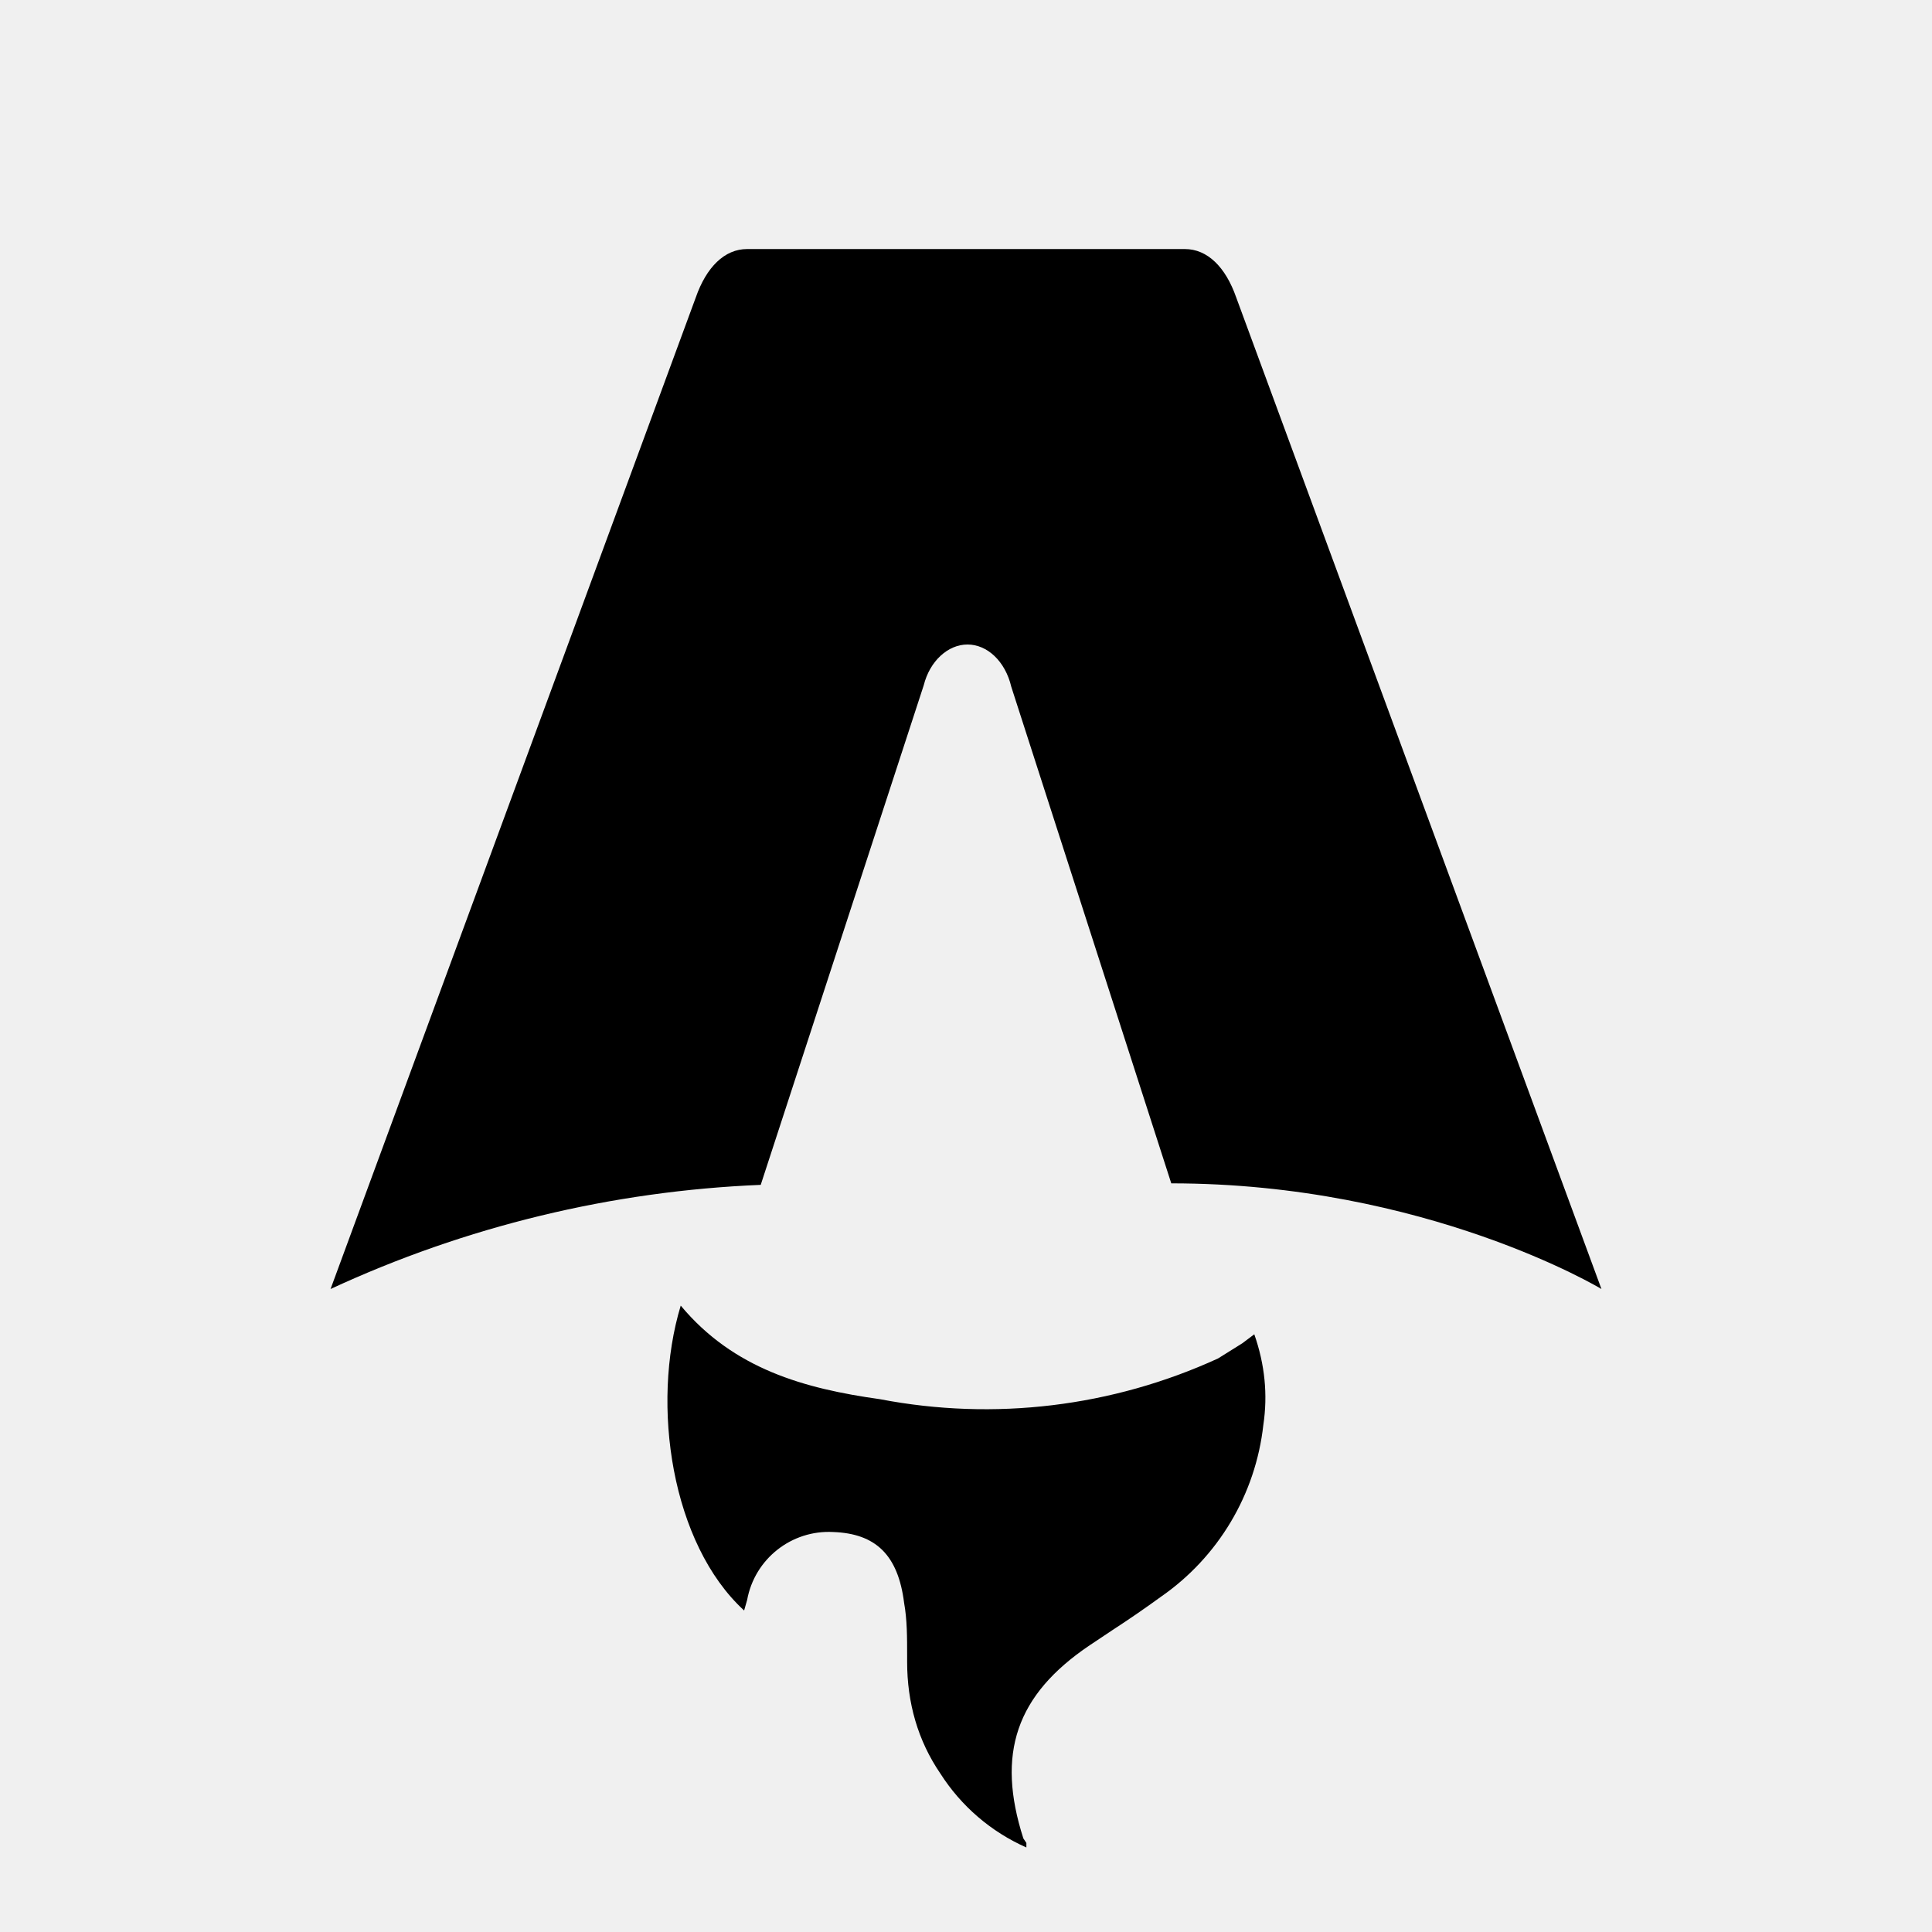
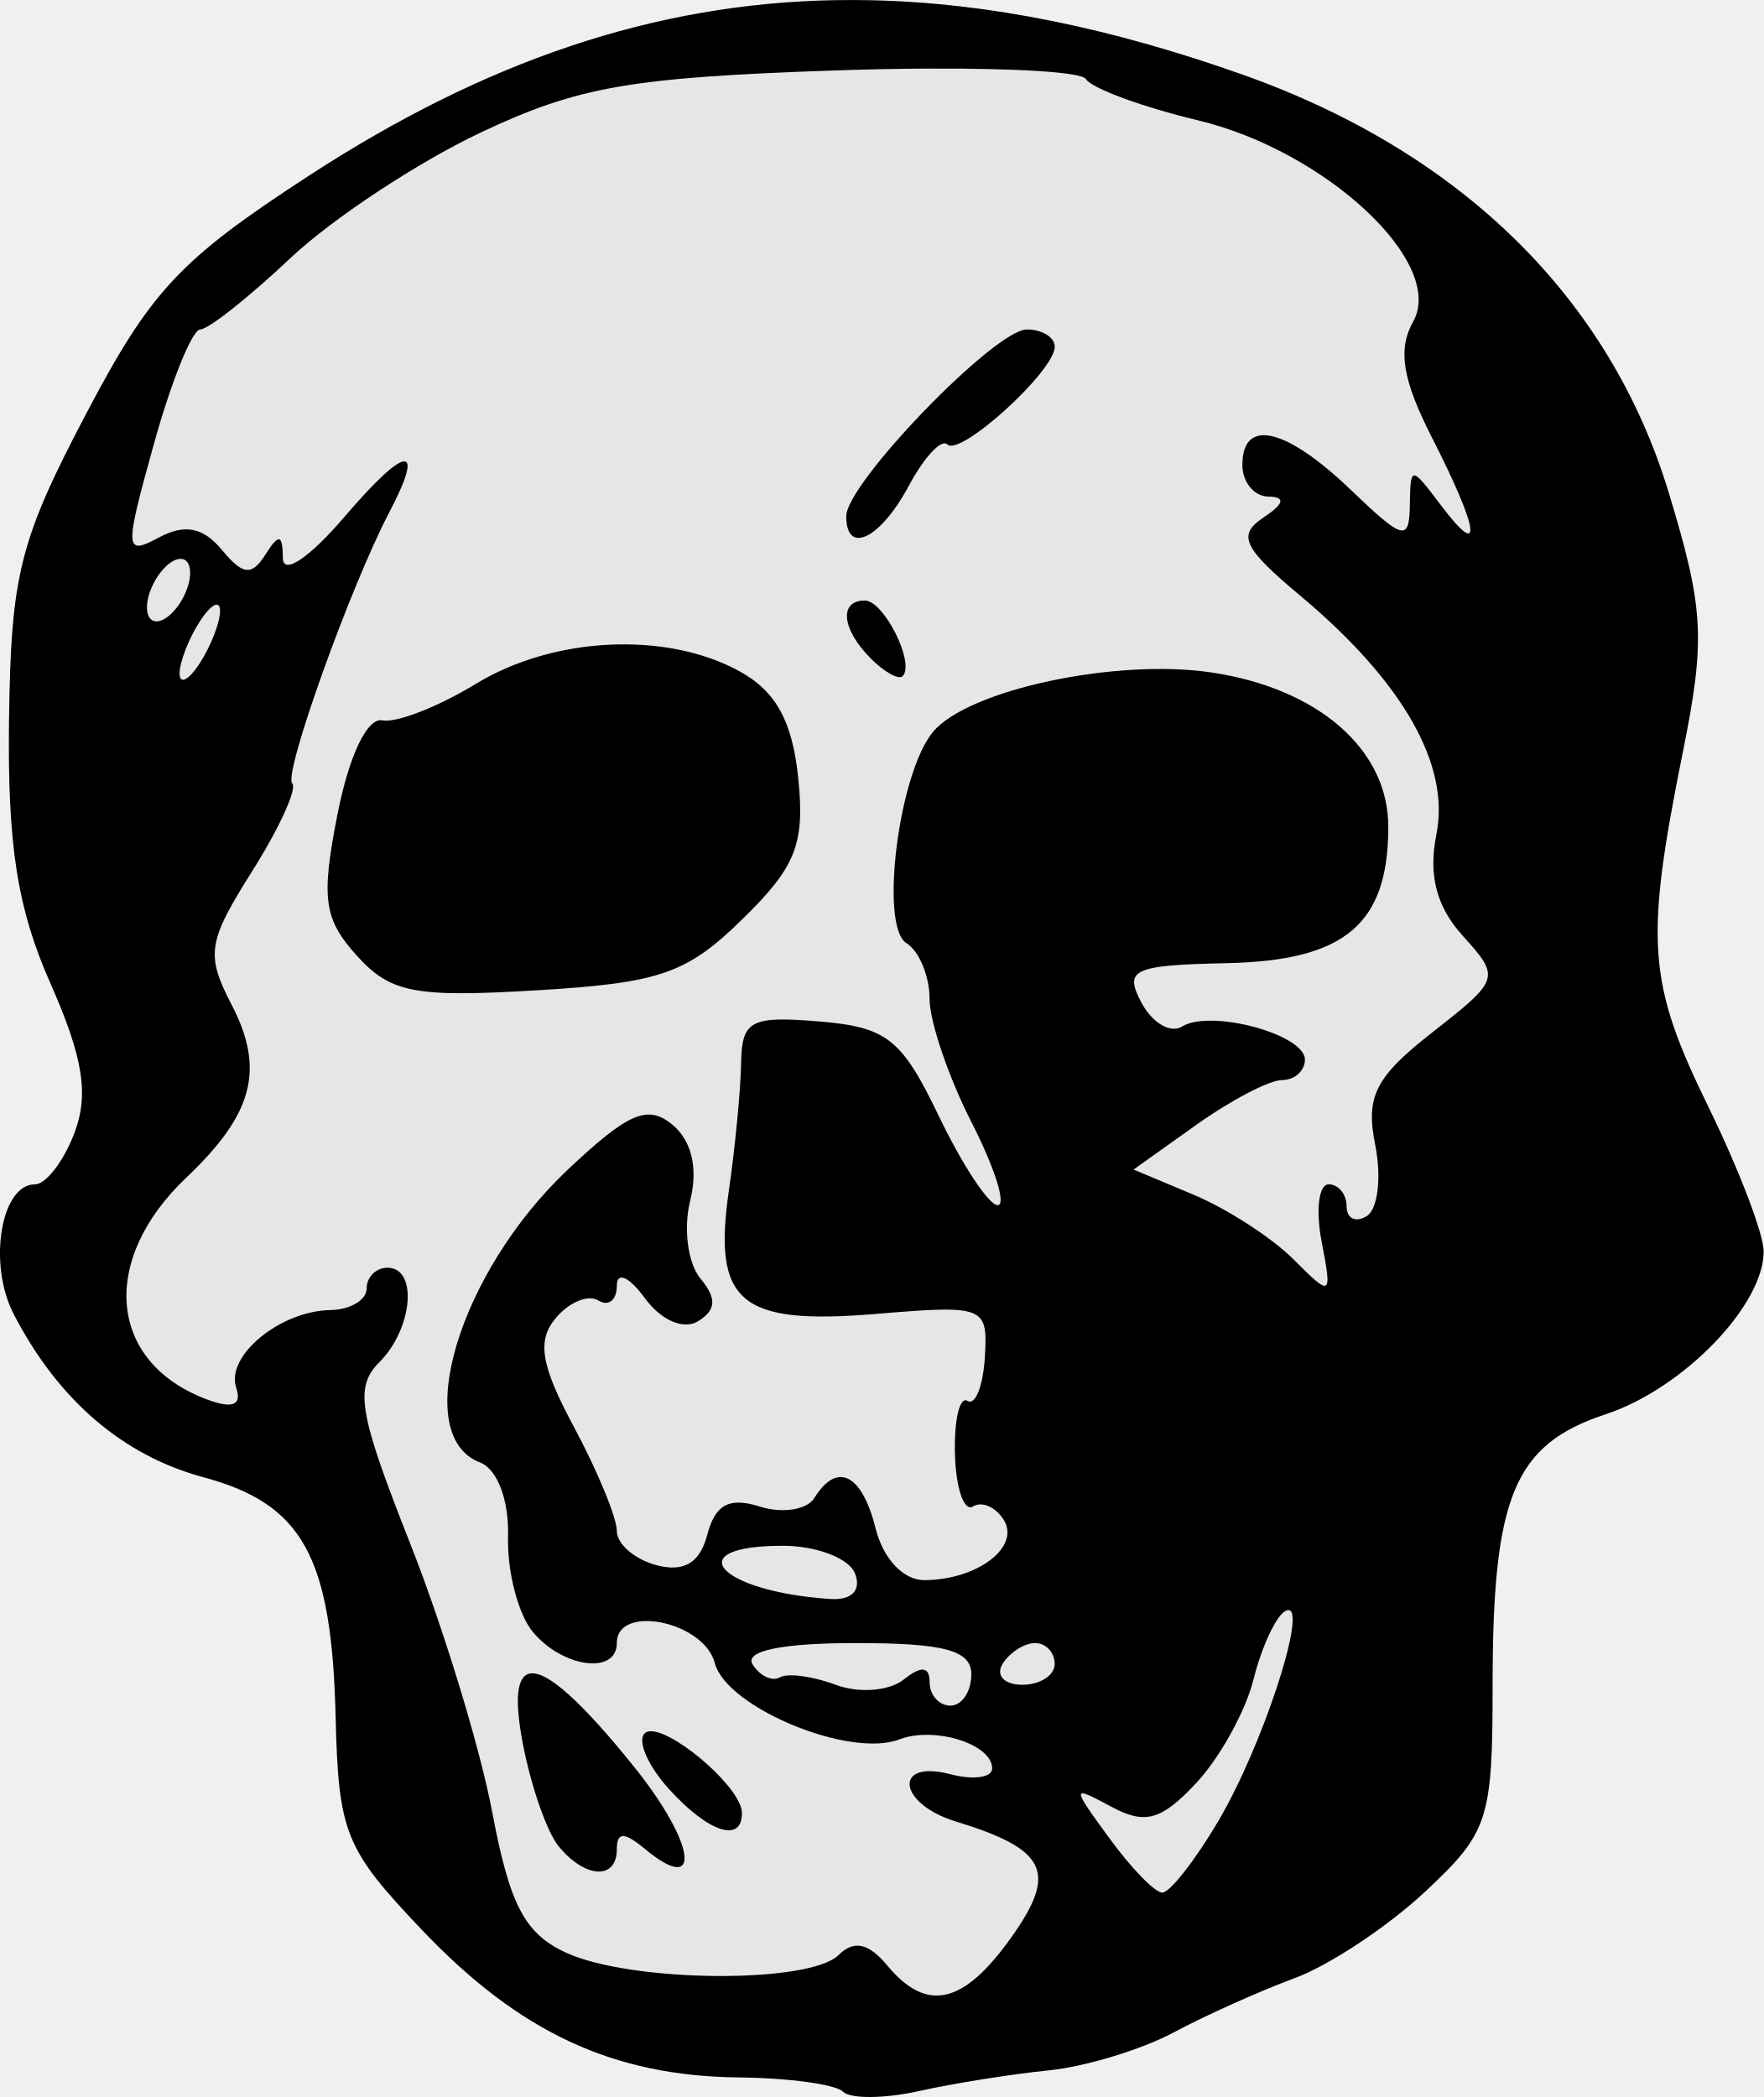
- <svg xmlns="http://www.w3.org/2000/svg" fill="none" viewBox="0 0 128 128">
-   <path d="M50.4 78.5a75.1 75.1 0 0 0-28.5 6.9l24.2-65.7c.7-2 1.9-3.2 3.4-3.2h29c1.5 0 2.7 1.2 3.4 3.2l24.2 65.7s-11.6-7-28.5-7L67 45.5c-.4-1.7-1.6-2.8-2.9-2.8-1.3 0-2.5 1.1-2.9 2.7L50.4 78.5Zm-1.1 28.2Zm-4.2-20.2c-2 6.6-.6 15.8 4.2 20.2a17.5 17.5 0 0 1 .2-.7 5.5 5.5 0 0 1 5.7-4.5c2.8.1 4.3 1.5 4.7 4.7.2 1.1.2 2.3.2 3.5v.4c0 2.7.7 5.2 2.2 7.4a13 13 0 0 0 5.7 4.9v-.3l-.2-.3c-1.8-5.6-.5-9.5 4.4-12.8l1.5-1a73 73 0 0 0 3.2-2.2 16 16 0 0 0 6.8-11.4c.3-2 .1-4-.6-6l-.8.6-1.6 1a37 37 0 0 1-22.4 2.7c-5-.7-9.7-2-13.2-6.2Z" />
-   <style>
-         path { fill: #000; }
-         @media (prefers-color-scheme: dark) {
-             path { fill: #FFF; }
-         }
-     </style>
+ <svg xmlns="http://www.w3.org/2000/svg" width="23.872mm" height="28.384mm" viewBox="0 0 84.584 100.572" id="svg2" version="1.1">
+   <defs id="defs4" />
+   <g id="layer1" transform="translate(588.012,-376.7744)">
+     <path style="fill:#e6e6e6;fill-rule:evenodd;stroke:none;stroke-width:1px;stroke-linecap:butt;stroke-linejoin:miter;stroke-opacity:1" d="m -566.984,467.283 -5.026,-21.111 -8.042,-1.005 -4.524,-8.042 5.026,-10.053 -4.021,-26.138 4.524,-8.545 11.561,-10.556 16.587,-4.021 15.079,1.508 11.561,4.021 11.058,11.058 2.513,39.206 -10.556,20.106 -5.026,16.085 -15.582,5.026 -17.09,-1.508 z" id="path4161" />
+     <path style="fill:#000000" d="m -547.945,376.781 c -8.673,0.151 -16.793,2.919 -25.219,8.398 -6.234,4.054 -7.608,5.521 -10.732,11.467 -3.182,6.055 -3.593,7.7 -3.684,14.693 -0.077,5.976 0.4,9.012 1.984,12.594 1.57,3.549 1.856,5.33 1.152,7.182 -0.515,1.354 -1.366,2.461 -1.893,2.461 -1.635,0 -2.263,3.811 -1.023,6.213 2.123,4.115 5.234,6.791 9.1,7.832 4.766,1.283 6.156,3.803 6.344,11.484 0.136,5.577 0.446,6.345 4.141,10.229 4.683,4.923 9.171,7.01 15.203,7.074 2.396,0.025 4.641,0.333 4.992,0.684 0.351,0.351 1.991,0.337 3.645,-0.031 1.654,-0.368 4.446,-0.814 6.205,-0.99 1.759,-0.176 4.459,-0.994 6,-1.818 1.541,-0.824 4.156,-1.997 5.811,-2.607 1.655,-0.611 4.467,-2.474 6.25,-4.141 3.048,-2.849 3.242,-3.439 3.242,-9.912 0,-9.064 1.033,-11.542 5.422,-12.99 3.706,-1.223 7.578,-5.214 7.578,-7.811 0,-0.834 -1.191,-3.949 -2.646,-6.924 -2.923,-5.974 -3.065,-7.912 -1.24,-16.973 1.104,-5.481 1.029,-6.895 -0.66,-12.473 -2.832,-9.352 -9.968,-16.356 -20.453,-20.072 -6.324,-2.242 -12.175,-3.438 -17.775,-3.564 -0.583,-0.013 -1.164,-0.014 -1.742,-0.004 z m 4.498,3.283 c 4.211,-0.019 7.308,0.169 7.514,0.502 0.275,0.445 2.693,1.335 5.373,1.979 6.15,1.475 11.894,6.845 10.324,9.65 -0.751,1.341 -0.518,2.784 0.896,5.557 2.276,4.462 2.48,5.959 0.443,3.266 -1.451,-1.918 -1.469,-1.918 -1.5,-0.004 -0.029,1.743 -0.312,1.669 -2.836,-0.75 -3.12,-2.989 -5.195,-3.464 -5.195,-1.188 0,0.825 0.562,1.508 1.25,1.516 0.838,0.01 0.755,0.343 -0.25,1.012 -1.253,0.833 -0.961,1.45 1.771,3.736 4.923,4.119 7.202,8.112 6.535,11.445 -0.394,1.97 -0.002,3.472 1.271,4.879 1.803,1.993 1.774,2.086 -1.465,4.621 -2.738,2.144 -3.209,3.069 -2.742,5.4 0.31,1.548 0.128,3.083 -0.404,3.412 -0.532,0.329 -0.967,0.12 -0.967,-0.463 0,-0.582 -0.388,-1.059 -0.861,-1.059 -0.474,0 -0.627,1.23 -0.34,2.732 0.51,2.668 0.478,2.689 -1.346,0.865 -1.027,-1.027 -3.172,-2.417 -4.768,-3.088 l -2.902,-1.219 3.012,-2.146 c 1.657,-1.18 3.507,-2.145 4.109,-2.145 0.603,0 1.096,-0.441 1.096,-0.98 0,-1.217 -4.523,-2.434 -5.895,-1.586 -0.554,0.342 -1.43,-0.176 -1.949,-1.154 -0.843,-1.589 -0.406,-1.79 4.109,-1.887 5.667,-0.122 7.734,-1.872 7.734,-6.545 0,-3.701 -3.353,-6.627 -8.469,-7.395 -4.589,-0.688 -11.689,0.827 -13.371,2.854 -1.648,1.985 -2.568,9.324 -1.27,10.127 0.609,0.377 1.109,1.577 1.109,2.666 0,1.089 0.908,3.763 2.02,5.941 1.111,2.178 1.672,3.959 1.248,3.959 -0.424,0 -1.69,-1.913 -2.812,-4.25 -1.794,-3.735 -2.49,-4.288 -5.748,-4.561 -3.287,-0.275 -3.713,-0.049 -3.746,2 -0.021,1.271 -0.284,4.018 -0.586,6.104 -0.777,5.362 0.526,6.463 7.01,5.926 5.272,-0.437 5.413,-0.382 5.266,2.07 -0.083,1.386 -0.458,2.33 -0.834,2.098 -0.376,-0.232 -0.646,0.92 -0.6,2.561 0.047,1.641 0.436,2.767 0.865,2.502 0.429,-0.265 1.093,0.026 1.477,0.646 0.803,1.299 -1.255,2.866 -3.791,2.889 -1.019,0.009 -1.988,-1.012 -2.357,-2.484 -0.658,-2.623 -1.85,-3.215 -2.936,-1.459 -0.354,0.572 -1.537,0.757 -2.629,0.41 -1.449,-0.46 -2.127,-0.096 -2.504,1.344 -0.355,1.359 -1.112,1.817 -2.43,1.473 -1.053,-0.275 -1.912,-1.017 -1.912,-1.648 0,-0.631 -0.924,-2.87 -2.051,-4.973 -1.591,-2.969 -1.789,-4.135 -0.887,-5.223 0.639,-0.77 1.563,-1.155 2.051,-0.854 0.488,0.301 0.887,-0.014 0.887,-0.701 0,-0.707 0.586,-0.448 1.348,0.594 0.777,1.062 1.858,1.529 2.549,1.102 0.875,-0.541 0.903,-1.098 0.107,-2.057 -0.6,-0.723 -0.818,-2.405 -0.484,-3.736 0.384,-1.531 0.072,-2.864 -0.85,-3.629 -1.186,-0.985 -2.119,-0.585 -5.023,2.154 -5.22,4.923 -7.57,12.751 -4.213,14.039 0.839,0.322 1.4,1.807 1.35,3.574 -0.047,1.662 0.487,3.711 1.188,4.555 1.43,1.722 4.029,2.068 4.029,0.535 0,-1.892 4.175,-1.041 4.697,0.957 0.558,2.133 6.461,4.58 8.844,3.666 1.686,-0.647 4.459,0.218 4.459,1.391 0,0.44 -0.9,0.565 -2,0.277 -2.767,-0.724 -2.531,1.411 0.25,2.264 4.379,1.342 4.899,2.427 2.67,5.559 -2.302,3.233 -4.059,3.628 -5.955,1.344 -0.888,-1.07 -1.601,-1.223 -2.324,-0.5 -1.394,1.394 -9.918,1.331 -13.053,-0.098 -1.999,-0.911 -2.72,-2.275 -3.564,-6.75 -0.582,-3.085 -2.354,-8.885 -3.938,-12.891 -2.464,-6.233 -2.678,-7.484 -1.482,-8.68 1.613,-1.613 1.868,-4.539 0.396,-4.539 -0.55,0 -1,0.45 -1,1 0,0.55 -0.787,1.014 -1.75,1.031 -2.404,0.044 -5.017,2.2 -4.506,3.719 0.285,0.846 -0.172,1.028 -1.412,0.562 -4.723,-1.774 -5.169,-6.666 -0.969,-10.646 3.203,-3.036 3.767,-5.186 2.166,-8.271 -1.251,-2.412 -1.157,-3.024 0.986,-6.42 1.303,-2.065 2.165,-3.958 1.916,-4.207 -0.436,-0.436 2.787,-9.433 4.658,-13.004 1.744,-3.327 0.808,-3.239 -2.131,0.199 -1.705,1.995 -2.966,2.843 -2.975,2 -0.012,-1.15 -0.191,-1.186 -0.838,-0.166 -0.659,1.038 -1.076,0.993 -2.09,-0.229 -0.899,-1.083 -1.776,-1.254 -3.018,-0.59 -1.65,0.883 -1.664,0.627 -0.23,-4.521 0.835,-3.001 1.832,-5.457 2.215,-5.457 0.383,0 2.329,-1.54 4.324,-3.422 1.996,-1.882 6.094,-4.588 9.107,-6.014 4.67,-2.209 7.179,-2.65 17.008,-2.986 1.585,-0.054 3.114,-0.084 4.518,-0.09 z m 4.68,12.512 c -1.529,0 -8.66,7.376 -8.66,8.957 0,1.885 1.635,1.091 2.998,-1.455 0.735,-1.374 1.567,-2.269 1.846,-1.99 0.613,0.613 5.156,-3.516 5.156,-4.686 0,-0.454 -0.603,-0.826 -1.34,-0.826 z m -40.586,11 c 0.474,0 0.604,0.675 0.287,1.5 -0.317,0.825 -0.964,1.5 -1.438,1.5 -0.474,0 -0.604,-0.675 -0.287,-1.5 0.317,-0.825 0.964,-1.5 1.438,-1.5 z m 32.818,2 c -1.255,0 -1.112,1.382 0.289,2.783 0.651,0.651 1.336,1.031 1.523,0.844 0.611,-0.611 -0.896,-3.627 -1.812,-3.627 z m -31.09,0.199 c 0.105,-0.002 0.166,0.095 0.166,0.301 0,0.55 -0.436,1.675 -0.969,2.5 -0.533,0.825 -0.971,1.05 -0.971,0.5 0,-0.55 0.438,-1.675 0.971,-2.5 0.333,-0.516 0.628,-0.797 0.803,-0.801 z m 18.855,1.918 c -2.262,0.106 -4.553,0.74 -6.424,1.881 -1.796,1.095 -3.812,1.883 -4.48,1.748 -0.721,-0.145 -1.596,1.681 -2.15,4.492 -0.799,4.049 -0.664,5.038 0.93,6.799 1.616,1.786 2.766,2.007 8.639,1.656 5.897,-0.353 7.173,-0.795 9.844,-3.406 2.574,-2.516 3.006,-3.609 2.682,-6.775 -0.278,-2.712 -1.065,-4.15 -2.793,-5.107 -1.752,-0.971 -3.984,-1.393 -6.246,-1.287 z m 8.299,43.217 c 1.626,0 3.185,0.599 3.467,1.332 0.312,0.812 -0.158,1.289 -1.205,1.219 -5.349,-0.361 -7.291,-2.551 -2.262,-2.551 z m 24.277,3.086 c 0.809,0.133 -1.291,6.561 -3.393,10.123 -1.122,1.902 -2.333,3.443 -2.691,3.426 -0.358,-0.017 -1.493,-1.188 -2.523,-2.602 -1.847,-2.534 -1.846,-2.554 0.111,-1.506 1.601,0.857 2.384,0.634 4.049,-1.15 1.135,-1.216 2.371,-3.453 2.748,-4.971 0.377,-1.518 1.052,-2.984 1.498,-3.26 0.081,-0.05 0.147,-0.069 0.201,-0.061 z m -20.795,1.58 c 4.275,0 5.561,0.347 5.561,1.5 0,0.825 -0.45,1.5 -1,1.5 -0.55,0 -1,-0.506 -1,-1.123 0,-0.764 -0.399,-0.803 -1.25,-0.123 -0.688,0.549 -2.15,0.661 -3.25,0.248 -1.1,-0.413 -2.307,-0.575 -2.682,-0.359 -0.374,0.215 -0.963,-0.066 -1.309,-0.625 -0.397,-0.642 1.419,-1.018 4.93,-1.018 z m 8.619,0 c 0.518,0 0.941,0.45 0.941,1 0,0.55 -0.703,1 -1.561,1 -0.857,0 -1.279,-0.45 -0.939,-1 0.34,-0.55 1.041,-1 1.559,-1 z m -24.217,1.459 c -0.634,0.106 -0.756,1.199 -0.367,3.279 0.387,2.069 1.168,4.324 1.736,5.012 1.284,1.554 2.789,1.624 2.789,0.129 0,-0.826 0.355,-0.829 1.342,-0.01 2.775,2.303 2.445,-0.252 -0.508,-3.926 -2.513,-3.127 -4.177,-4.621 -4.992,-4.484 z m 5.9,2.775 c -0.177,-0.021 -0.319,0.008 -0.41,0.1 -0.36,0.36 0.164,1.557 1.162,2.66 1.887,2.085 3.506,2.622 3.506,1.162 0,-1.161 -3.016,-3.775 -4.258,-3.922 z" id="path4147" />
+   </g>
</svg>
